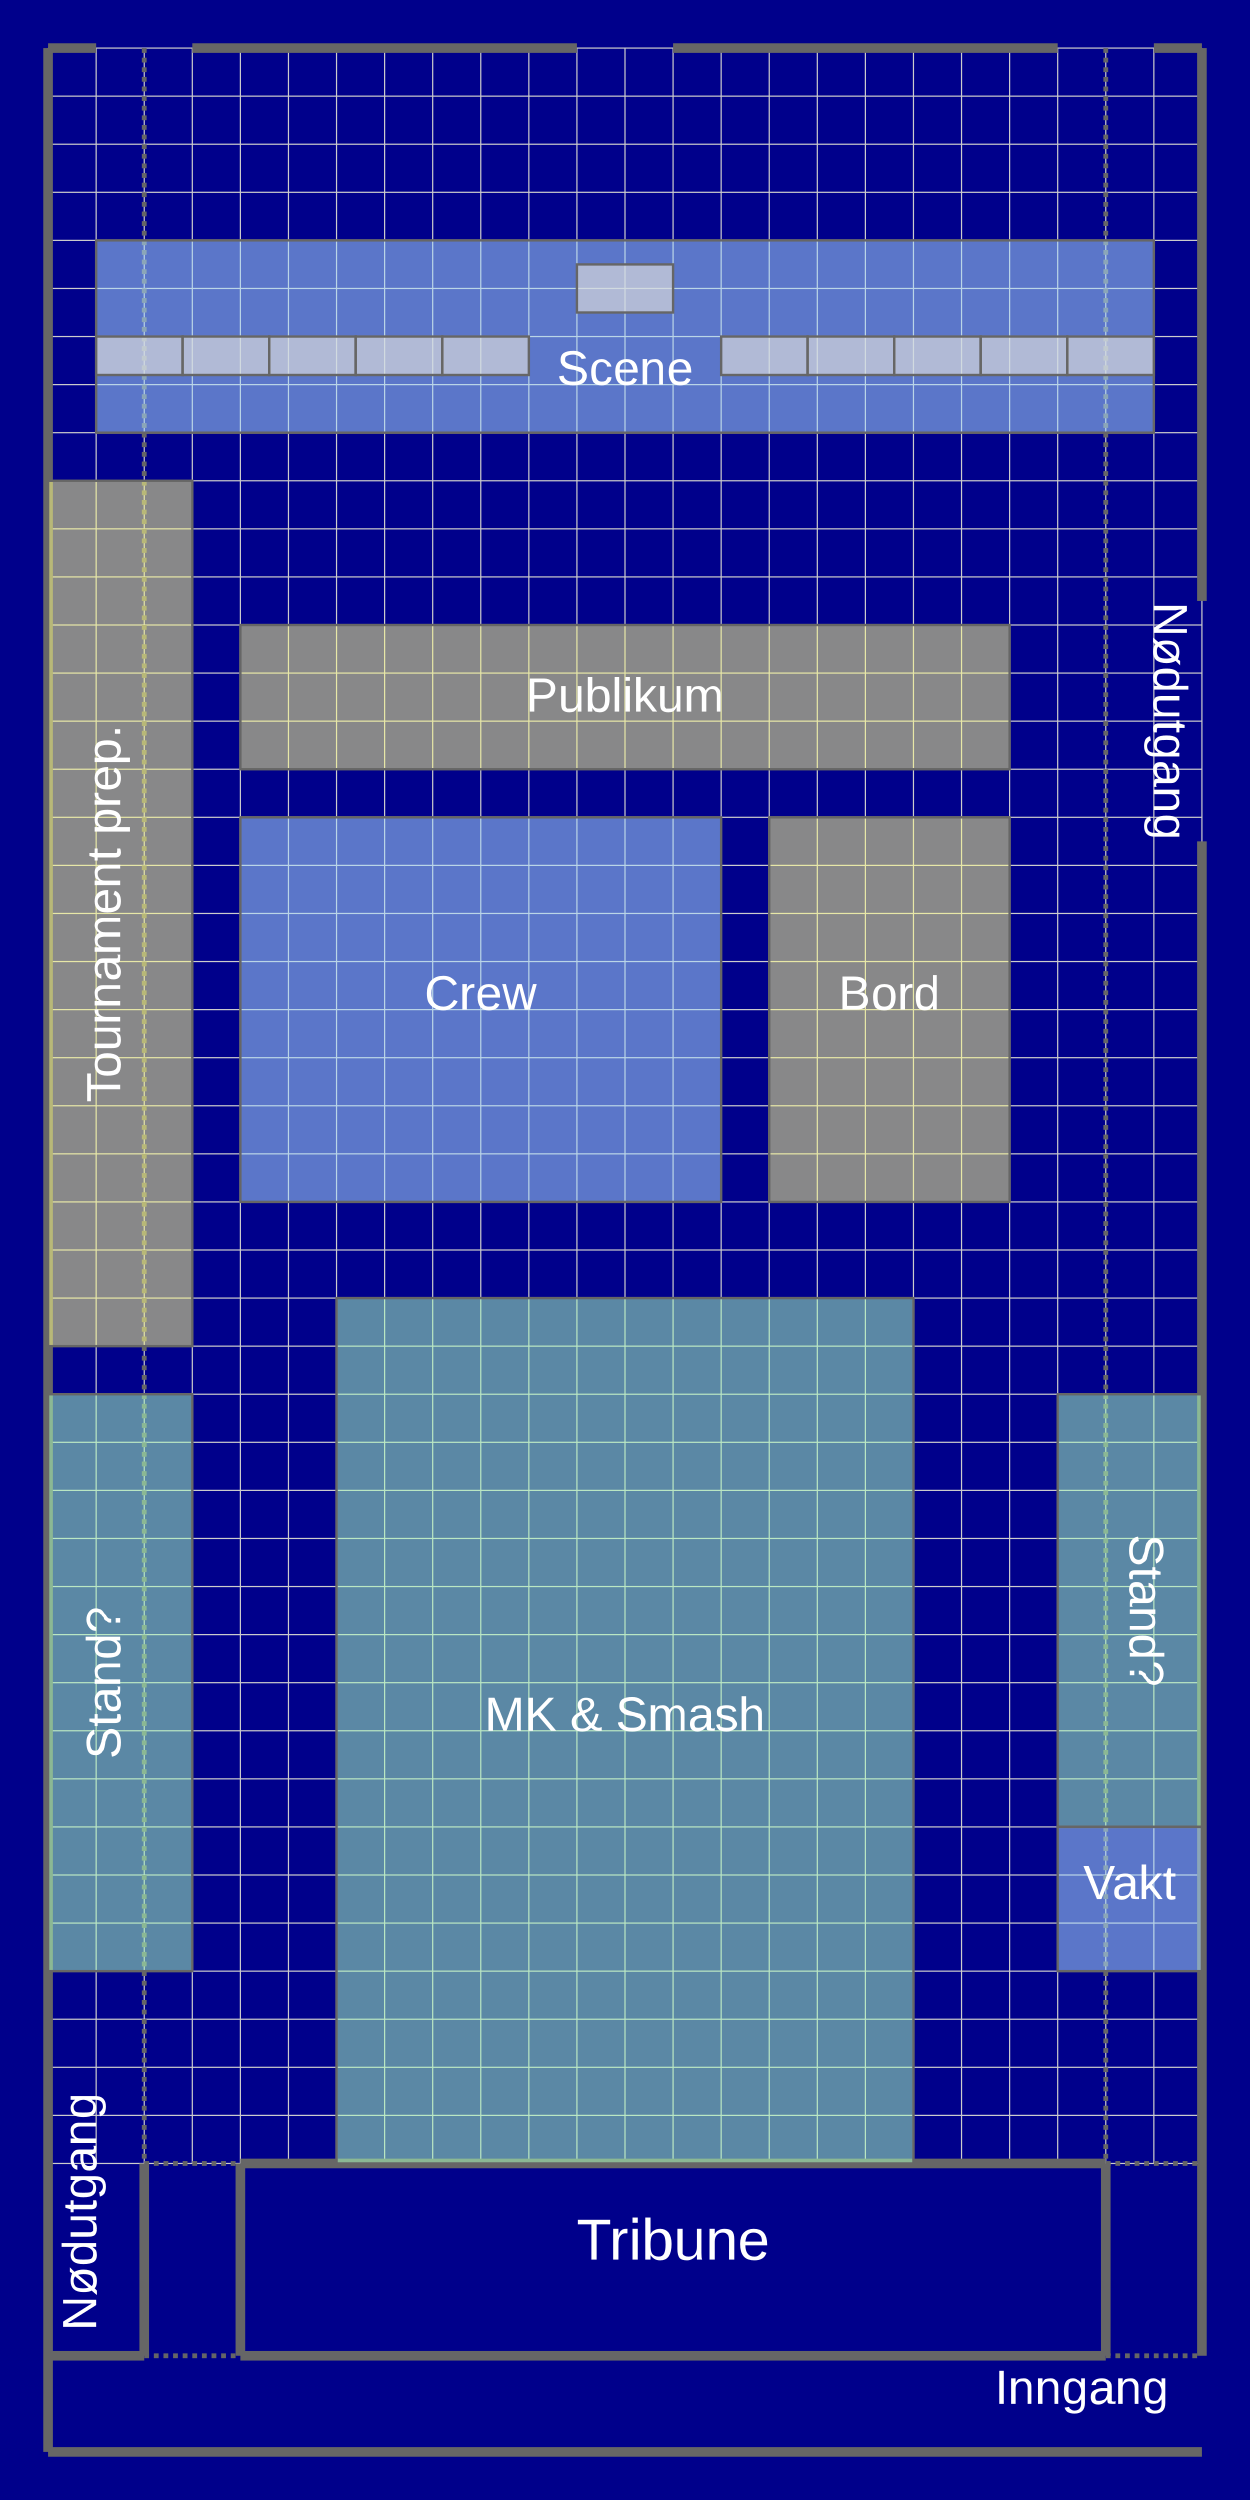
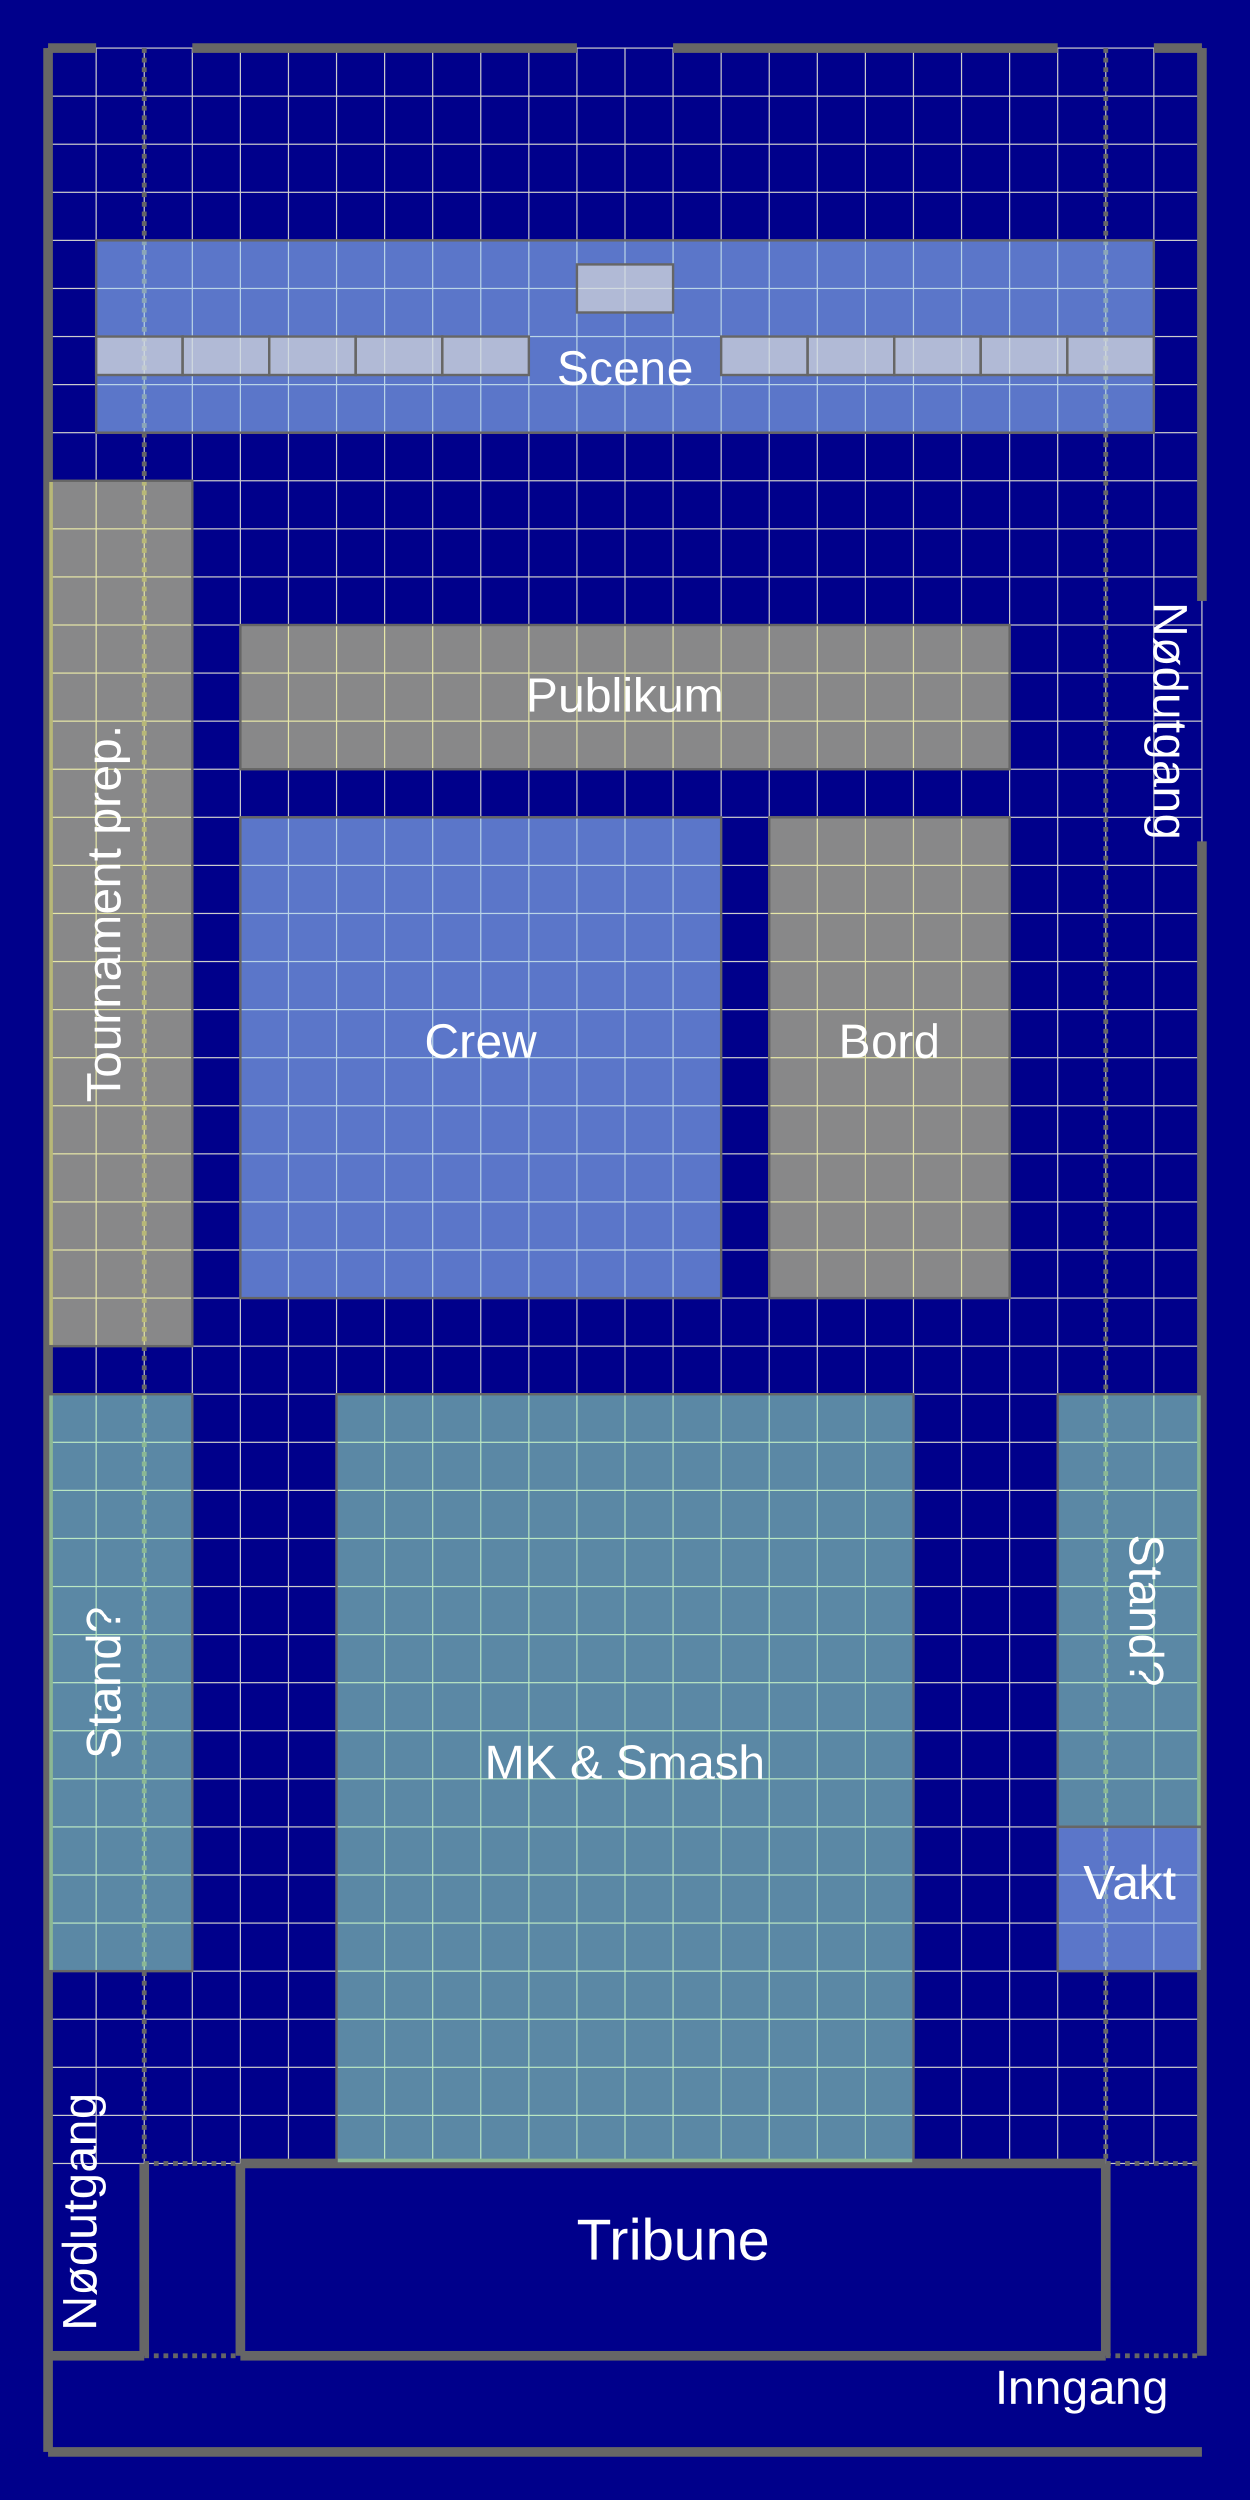
<svg xmlns="http://www.w3.org/2000/svg" viewBox="0 0 26 52">
  <style type="text/css">
        rect {
            /* Remove default fill */
            fill: none;
        }

        text {
            fill: white; /* TMP blueprint */
            font-family: Arial;
            /* Change default alignment to center point */
            text-anchor: middle;
            alignment-baseline: middle;
        }

        text.align-left {
            text-anchor: start;
        }

        text.align-right {
            text-anchor: end;
        }

        .grid {
            /* DEBUG: Grid lines */
            /*display: none;*/
        }

        .grid line {
            stroke: #ccc;
            stroke-width: 0.025px;
        }

        .walls line {
            stroke: #666;
            stroke-width: 0.2px;
        }

        .walls line.zone-wall {
            stroke: #666;
            stroke-width: 0.1px;
            stroke-dasharray: 0.1;
        }

        .area-title {
            font-size: 1.2px;
        }

        .area-title-small {
            font-size: 1.0px;
        }

        .area-text {
            font-size: 1.0px;
        }

        .sleeping-row-area {
            stroke: #666;
            stroke-width: 0.05px;
            fill: #afb8;
        }

        .stage-area {
            stroke: #666;
            stroke-width: 0.05px;
            fill: #adf8;
        }

        .crew-area {
            stroke: #666;
            stroke-width: 0.05px;
            fill: #adf8;
        }

        .participant-area {
            stroke: #666;
            stroke-width: 0.05px;
            fill: #ff88;
        }

        .misc-area {
            stroke: #666;
            stroke-width: 0.05px;
            fill: #afb8;
        }

        rect.seat,
        .seat rect {
            stroke: #666;
            stroke-width: 0.05px;
            fill: #ddda;
        }

        rect.seat.spacer-seat {
            /* DEBUG */
            /*display: none;*/
        }

        /* Dynamic studlan styling: Available seat */
        rect.seating-node-free {
            fill: #5cb85c;
        }

        /* Dynamic studlan styling: Occupied seat */
        rect.seating-node-occupied {
            fill: #d9534f;
        }

        /* Dynamic studlan styling: Own seat */
        rect.seating-node-self {
            fill: #f0ad4e;
        }

        /* Dynamic studlan styling: Clicked seat */
        rect.seating-node-info {
            stroke-width: 0.1px;
            fill: #0275d8;
        }

        /* Dynamic studlan styling: Hyperlinked seat */
        rect.seating-node-search {
            fill: #5bc0de;
            stroke-width: 0.1px;
        }
    </style>
  <rect width="100%" height="100%" style="fill: darkblue;" />
  <g class="hall" transform="translate(1, 1)">
    <g class="grid">
      <line x1="0" x2="0" y1="0" y2="44" />
      <line x1="1" x2="1" y1="0" y2="44" />
      <line x1="2" x2="2" y1="0" y2="44" />
      <line x1="3" x2="3" y1="0" y2="44" />
      <line x1="4" x2="4" y1="0" y2="44" />
      <line x1="5" x2="5" y1="0" y2="44" />
      <line x1="6" x2="6" y1="0" y2="44" />
      <line x1="7" x2="7" y1="0" y2="44" />
      <line x1="8" x2="8" y1="0" y2="44" />
      <line x1="9" x2="9" y1="0" y2="44" />
      <line x1="10" x2="10" y1="0" y2="44" />
      <line x1="11" x2="11" y1="0" y2="44" />
      <line x1="12" x2="12" y1="0" y2="44" />
      <line x1="13" x2="13" y1="0" y2="44" />
      <line x1="14" x2="14" y1="0" y2="44" />
      <line x1="15" x2="15" y1="0" y2="44" />
      <line x1="16" x2="16" y1="0" y2="44" />
      <line x1="17" x2="17" y1="0" y2="44" />
      <line x1="18" x2="18" y1="0" y2="44" />
      <line x1="19" x2="19" y1="0" y2="44" />
      <line x1="20" x2="20" y1="0" y2="44" />
      <line x1="21" x2="21" y1="0" y2="44" />
      <line x1="22" x2="22" y1="0" y2="44" />
      <line x1="23" x2="23" y1="0" y2="44" />
      <line x1="24" x2="24" y1="0" y2="44" />
      <line x1="0" x2="24" y1="0" y2="0" />
      <line x1="0" x2="24" y1="1" y2="1" />
      <line x1="0" x2="24" y1="2" y2="2" />
      <line x1="0" x2="24" y1="3" y2="3" />
      <line x1="0" x2="24" y1="4" y2="4" />
      <line x1="0" x2="24" y1="5" y2="5" />
      <line x1="0" x2="24" y1="6" y2="6" />
      <line x1="0" x2="24" y1="7" y2="7" />
      <line x1="0" x2="24" y1="8" y2="8" />
      <line x1="0" x2="24" y1="9" y2="9" />
      <line x1="0" x2="24" y1="10" y2="10" />
      <line x1="0" x2="24" y1="11" y2="11" />
      <line x1="0" x2="24" y1="12" y2="12" />
      <line x1="0" x2="24" y1="13" y2="13" />
      <line x1="0" x2="24" y1="14" y2="14" />
      <line x1="0" x2="24" y1="15" y2="15" />
      <line x1="0" x2="24" y1="16" y2="16" />
      <line x1="0" x2="24" y1="17" y2="17" />
      <line x1="0" x2="24" y1="18" y2="18" />
      <line x1="0" x2="24" y1="19" y2="19" />
      <line x1="0" x2="24" y1="20" y2="20" />
      <line x1="0" x2="24" y1="21" y2="21" />
      <line x1="0" x2="24" y1="22" y2="22" />
      <line x1="0" x2="24" y1="23" y2="23" />
      <line x1="0" x2="24" y1="24" y2="24" />
      <line x1="0" x2="24" y1="25" y2="25" />
      <line x1="0" x2="24" y1="26" y2="26" />
      <line x1="0" x2="24" y1="27" y2="27" />
      <line x1="0" x2="24" y1="28" y2="28" />
      <line x1="0" x2="24" y1="29" y2="29" />
      <line x1="0" x2="24" y1="30" y2="30" />
      <line x1="0" x2="24" y1="31" y2="31" />
      <line x1="0" x2="24" y1="32" y2="32" />
      <line x1="0" x2="24" y1="33" y2="33" />
      <line x1="0" x2="24" y1="34" y2="34" />
      <line x1="0" x2="24" y1="35" y2="35" />
      <line x1="0" x2="24" y1="36" y2="36" />
      <line x1="0" x2="24" y1="37" y2="37" />
      <line x1="0" x2="24" y1="38" y2="38" />
      <line x1="0" x2="24" y1="39" y2="39" />
      <line x1="0" x2="24" y1="40" y2="40" />
      <line x1="0" x2="24" y1="41" y2="41" />
      <line x1="0" x2="24" y1="42" y2="42" />
      <line x1="0" x2="24" y1="43" y2="43" />
      <line x1="0" x2="24" y1="44" y2="44" />
    </g>
    <g class="walls">
      <line x1="0" x2="1" y1="0" y2="0" />
      <line x1="3" x2="11" y1="0" y2="0" />
      <line x1="13" x2="21" y1="0" y2="0" />
      <line x1="23" x2="24" y1="0" y2="0" />
      <line x1="0" x2="0" y1="0" y2="50" />
      <line x1="2" x2="2" y1="0" y2="44" class="zone-wall" />
      <g transform="translate(23, 14) rotate(90)">
        <text class="area-text">Nødutgang</text>
      </g>
      <line x1="24" x2="24" y1="0" y2="11.5" />
      <line x1="24" x2="24" y1="16.5" y2="48" />
      <line x1="22" x2="22" y1="0" y2="44" class="zone-wall" />
      <g transform="translate(21.5, 49) rotate(0)">
        <text class="area-text">Inngang</text>
      </g>
      <g transform="translate(1, 45) rotate(270)">
        <text class="area-text">Nødutgang</text>
      </g>
      <line x1="0" x2="24" y1="50" y2="50" />
      <line x1="2" x2="2" y1="44" y2="48" />
      <line x1="0" x2="2" y1="48" y2="48" />
      <text x="13" y="46" class="area-title">Tribune</text>
      <line x1="4" x2="22" y1="44" y2="44" />
      <line x1="4" x2="22" y1="48" y2="48" />
      <line x1="2" x2="4" y1="44" y2="44" class="zone-wall" />
      <line x1="22" x2="24" y1="44" y2="44" class="zone-wall" />
      <line x1="2" x2="4" y1="48" y2="48" class="zone-wall" />
      <line x1="22" x2="24" y1="48" y2="48" class="zone-wall" />
      <line x1="4" x2="4" y1="44" y2="48" />
      <line x1="22" x2="22" y1="44" y2="48" />
    </g>
    <g class="stage" transform="translate(1, 4)">
      <rect width="22" height="4" class="stage-area" />
      <text x="11" y="3" class="area-title-small">Scene</text>
      <g class="seating-row" transform="translate(0, 2)">
        <rect x="0.0" y="0" width="1.8" height="0.8" class="seat spacer-seat" />
        <rect x="1.8" y="0" width="1.8" height="0.8" class="seat spacer-seat" />
        <rect x="3.6" y="0" width="1.8" height="0.8" class="seat spacer-seat" />
        <rect x="5.4" y="0" width="1.8" height="0.8" class="seat spacer-seat" />
        <rect x="7.2" y="0" width="1.8" height="0.8" class="seat spacer-seat" />
      </g>
      <g class="seating-row" transform="translate(13, 2)">
        <rect x="0.0" y="0" width="1.8" height="0.8" class="seat spacer-seat" />
        <rect x="1.8" y="0" width="1.8" height="0.8" class="seat spacer-seat" />
        <rect x="3.6" y="0" width="1.8" height="0.8" class="seat spacer-seat" />
        <rect x="5.4" y="0" width="1.8" height="0.8" class="seat spacer-seat" />
        <rect x="7.2" y="0" width="1.8" height="0.8" class="seat spacer-seat" />
      </g>
      <g class="seating-row" transform="translate(11, 0.5)">
        <rect x="-1" y="0" width="2" height="1" class="seat spacer-seat" />
      </g>
    </g>
    <g transform="translate(0, 9)">
      <rect x="0" y="0" width="3" height="18" class="participant-area" />
      <g transform="translate(1.5, 9) rotate(270)">
        <text class="area-title-small">Tournament prep.</text>
      </g>
    </g>
    <g transform="translate(4, 12)">
      <rect x="0" y="0" width="16" height="3" class="participant-area" />
      <text x="8" y="1.8" class="area-title-small">Publikum</text>
    </g>
    <g transform="translate(4, 16)">
-       <rect x="0" y="0" width="10" height="8" class="crew-area" />
-       <text x="5" y="4" class="area-title-small">Crew</text>
+       <rect x="0" y="0" width="10" height="10" class="crew-area" />
+       <text x="5" y="5" class="area-title-small">Crew</text>
    </g>
    <g transform="translate(15, 16)">
-       <rect x="0" y="0" width="5" height="8" class="participant-area" />
-       <text x="2.5" y="4" class="area-title-small">Bord</text>
-     </g>
-     <g transform="translate(6, 26)">
-       <rect x="0" y="0" width="12" height="18" class="misc-area" />
-       <text x="6" y="9" class="area-title-small">MK &amp; Smash</text>
+       <rect x="0" y="0" width="5" height="10" class="participant-area" />
+       <text x="2.5" y="5" class="area-title-small">Bord</text>
+     </g>
+     <g transform="translate(6, 28)">
+       <rect x="0" y="0" width="12" height="16" class="misc-area" />
+       <text x="6" y="8" class="area-title-small">MK &amp; Smash</text>
    </g>
    <g transform="translate(0, 28)">
      <rect x="0" y="0" width="3" height="12" class="misc-area" />
      <g transform="translate(1.5, 6) rotate(270)">
        <text class="area-title-small">Stand?</text>
      </g>
    </g>
    <g transform="translate(21, 28)">
      <rect x="0" y="0" width="3" height="9" class="misc-area" />
      <g transform="translate(1.5, 4.5) rotate(90)">
        <text class="area-title-small">Stand?</text>
      </g>
    </g>
    <g transform="translate(21, 37)">
      <rect x="0" y="0" width="3" height="3" class="crew-area" />
      <text x="1.5" y="1.5" class="area-title-small">Vakt</text>
    </g>
  </g>
</svg>
